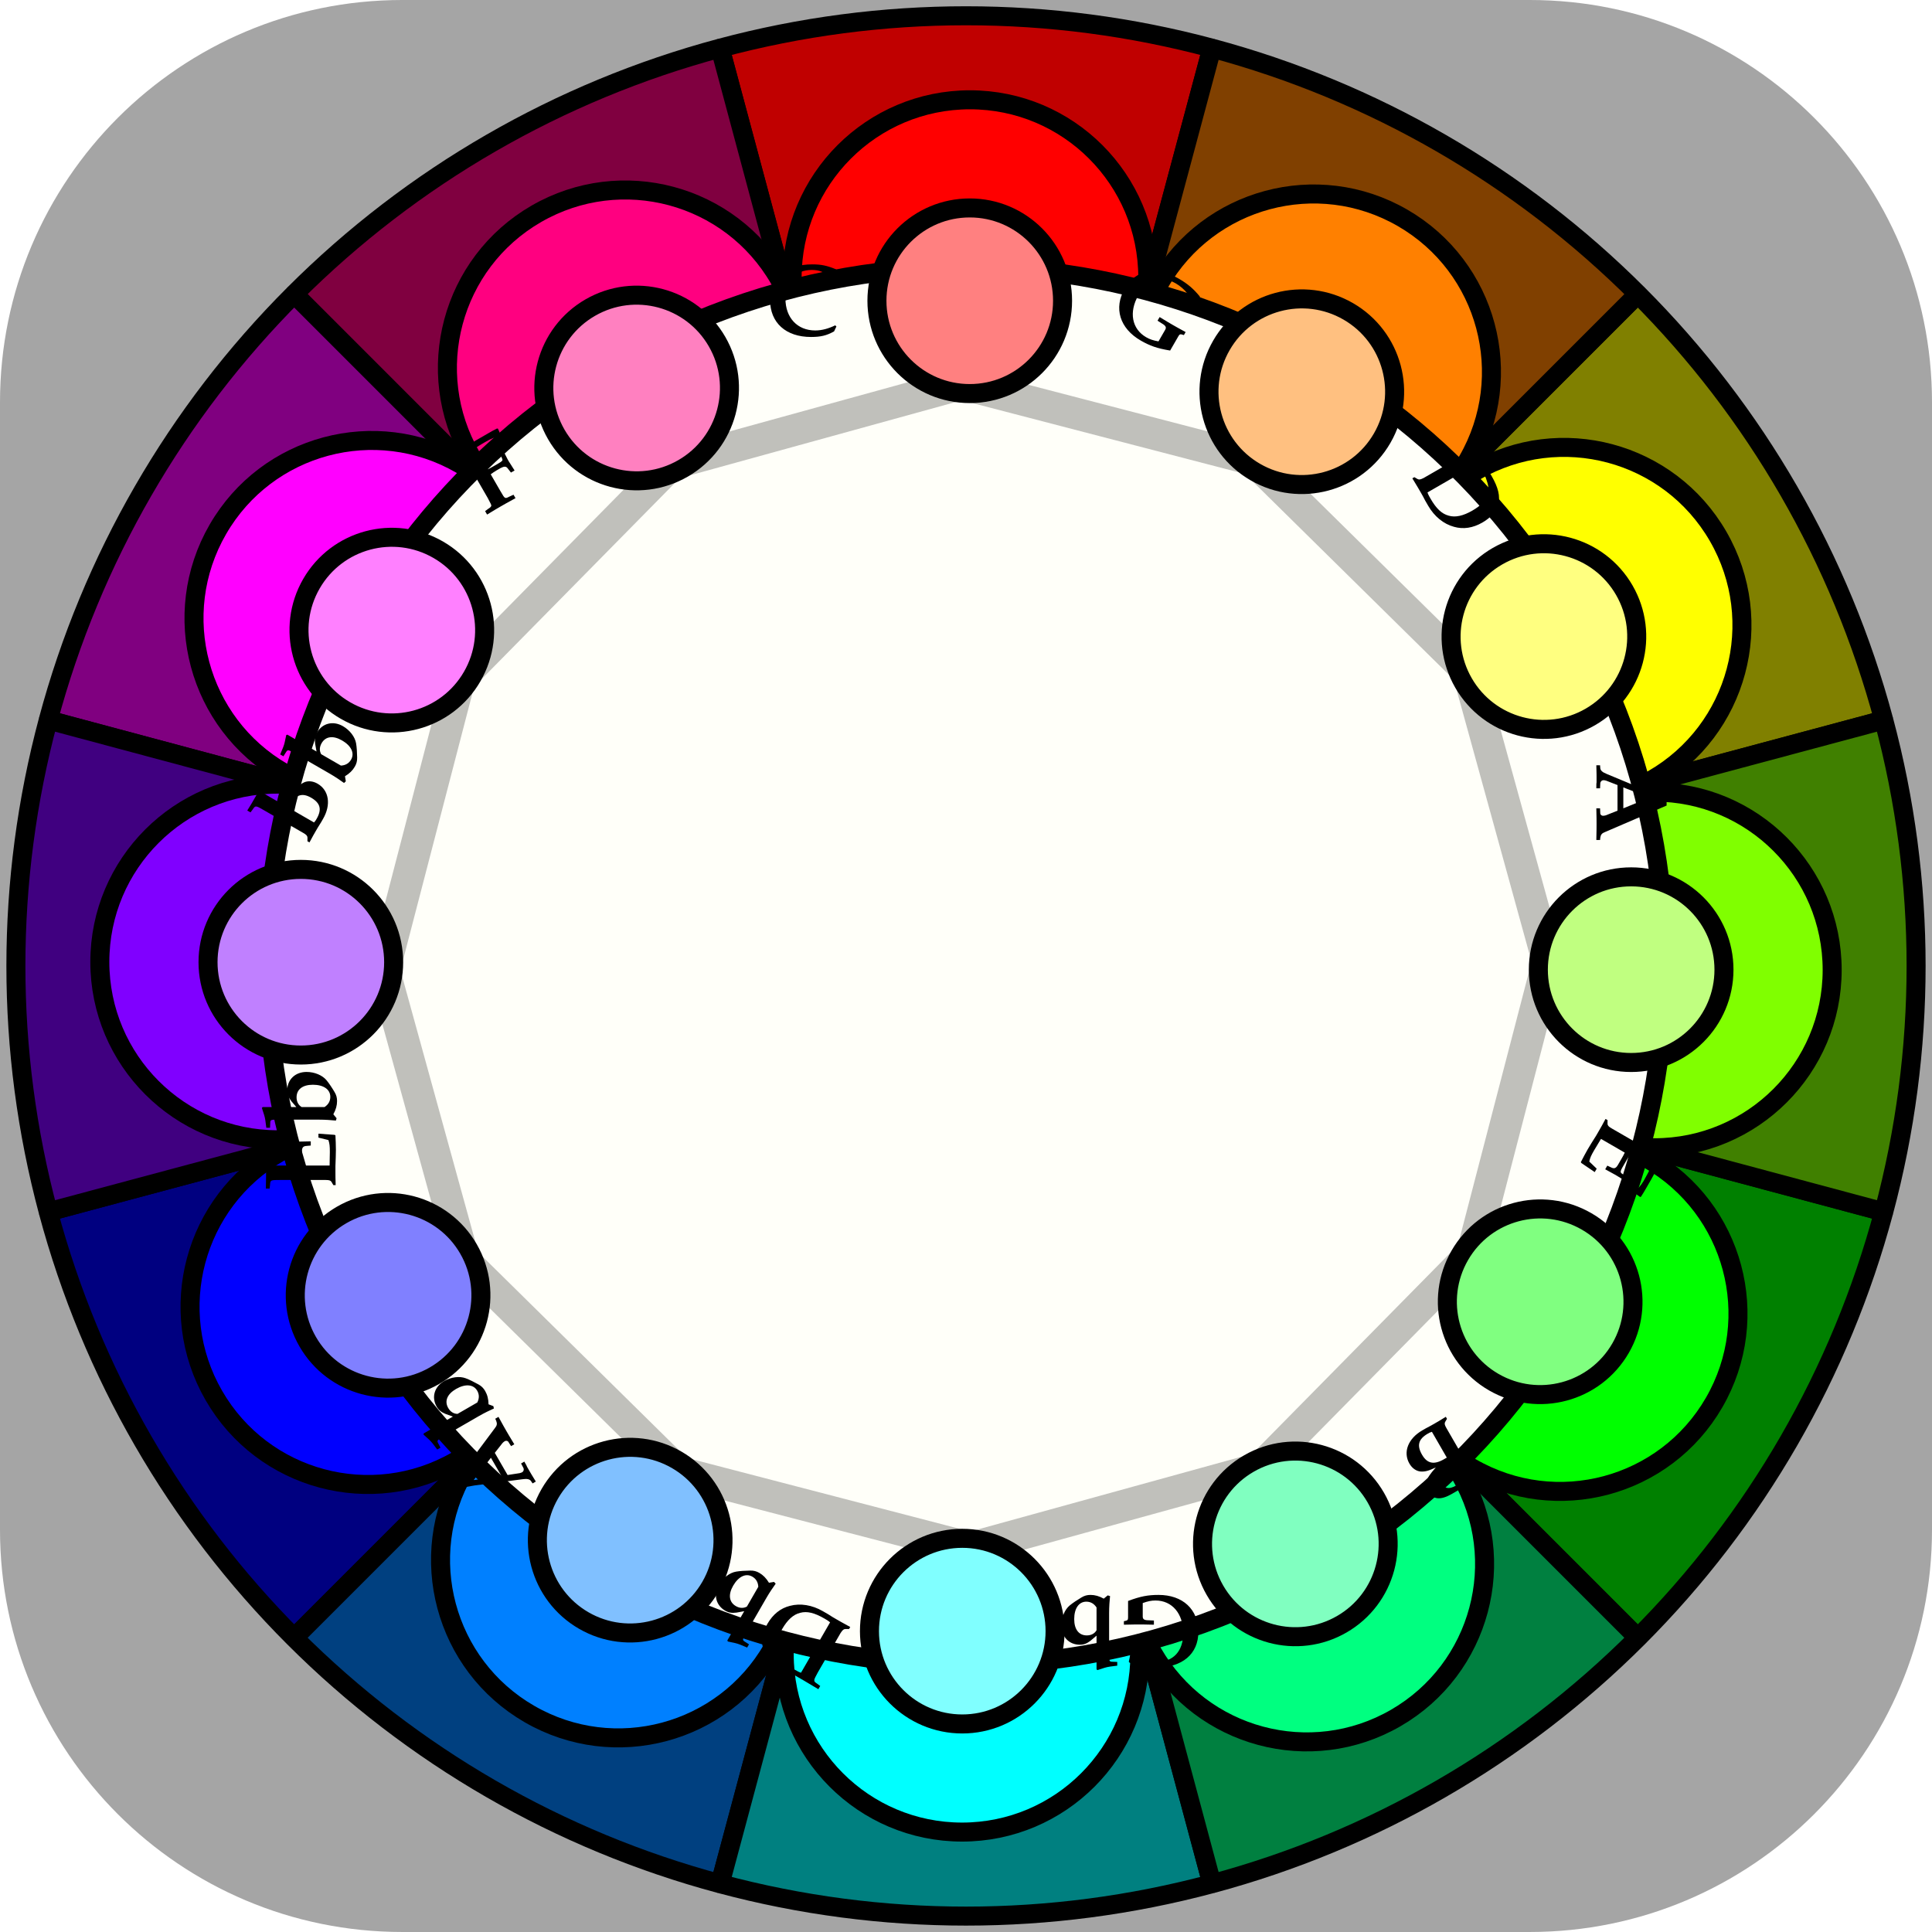
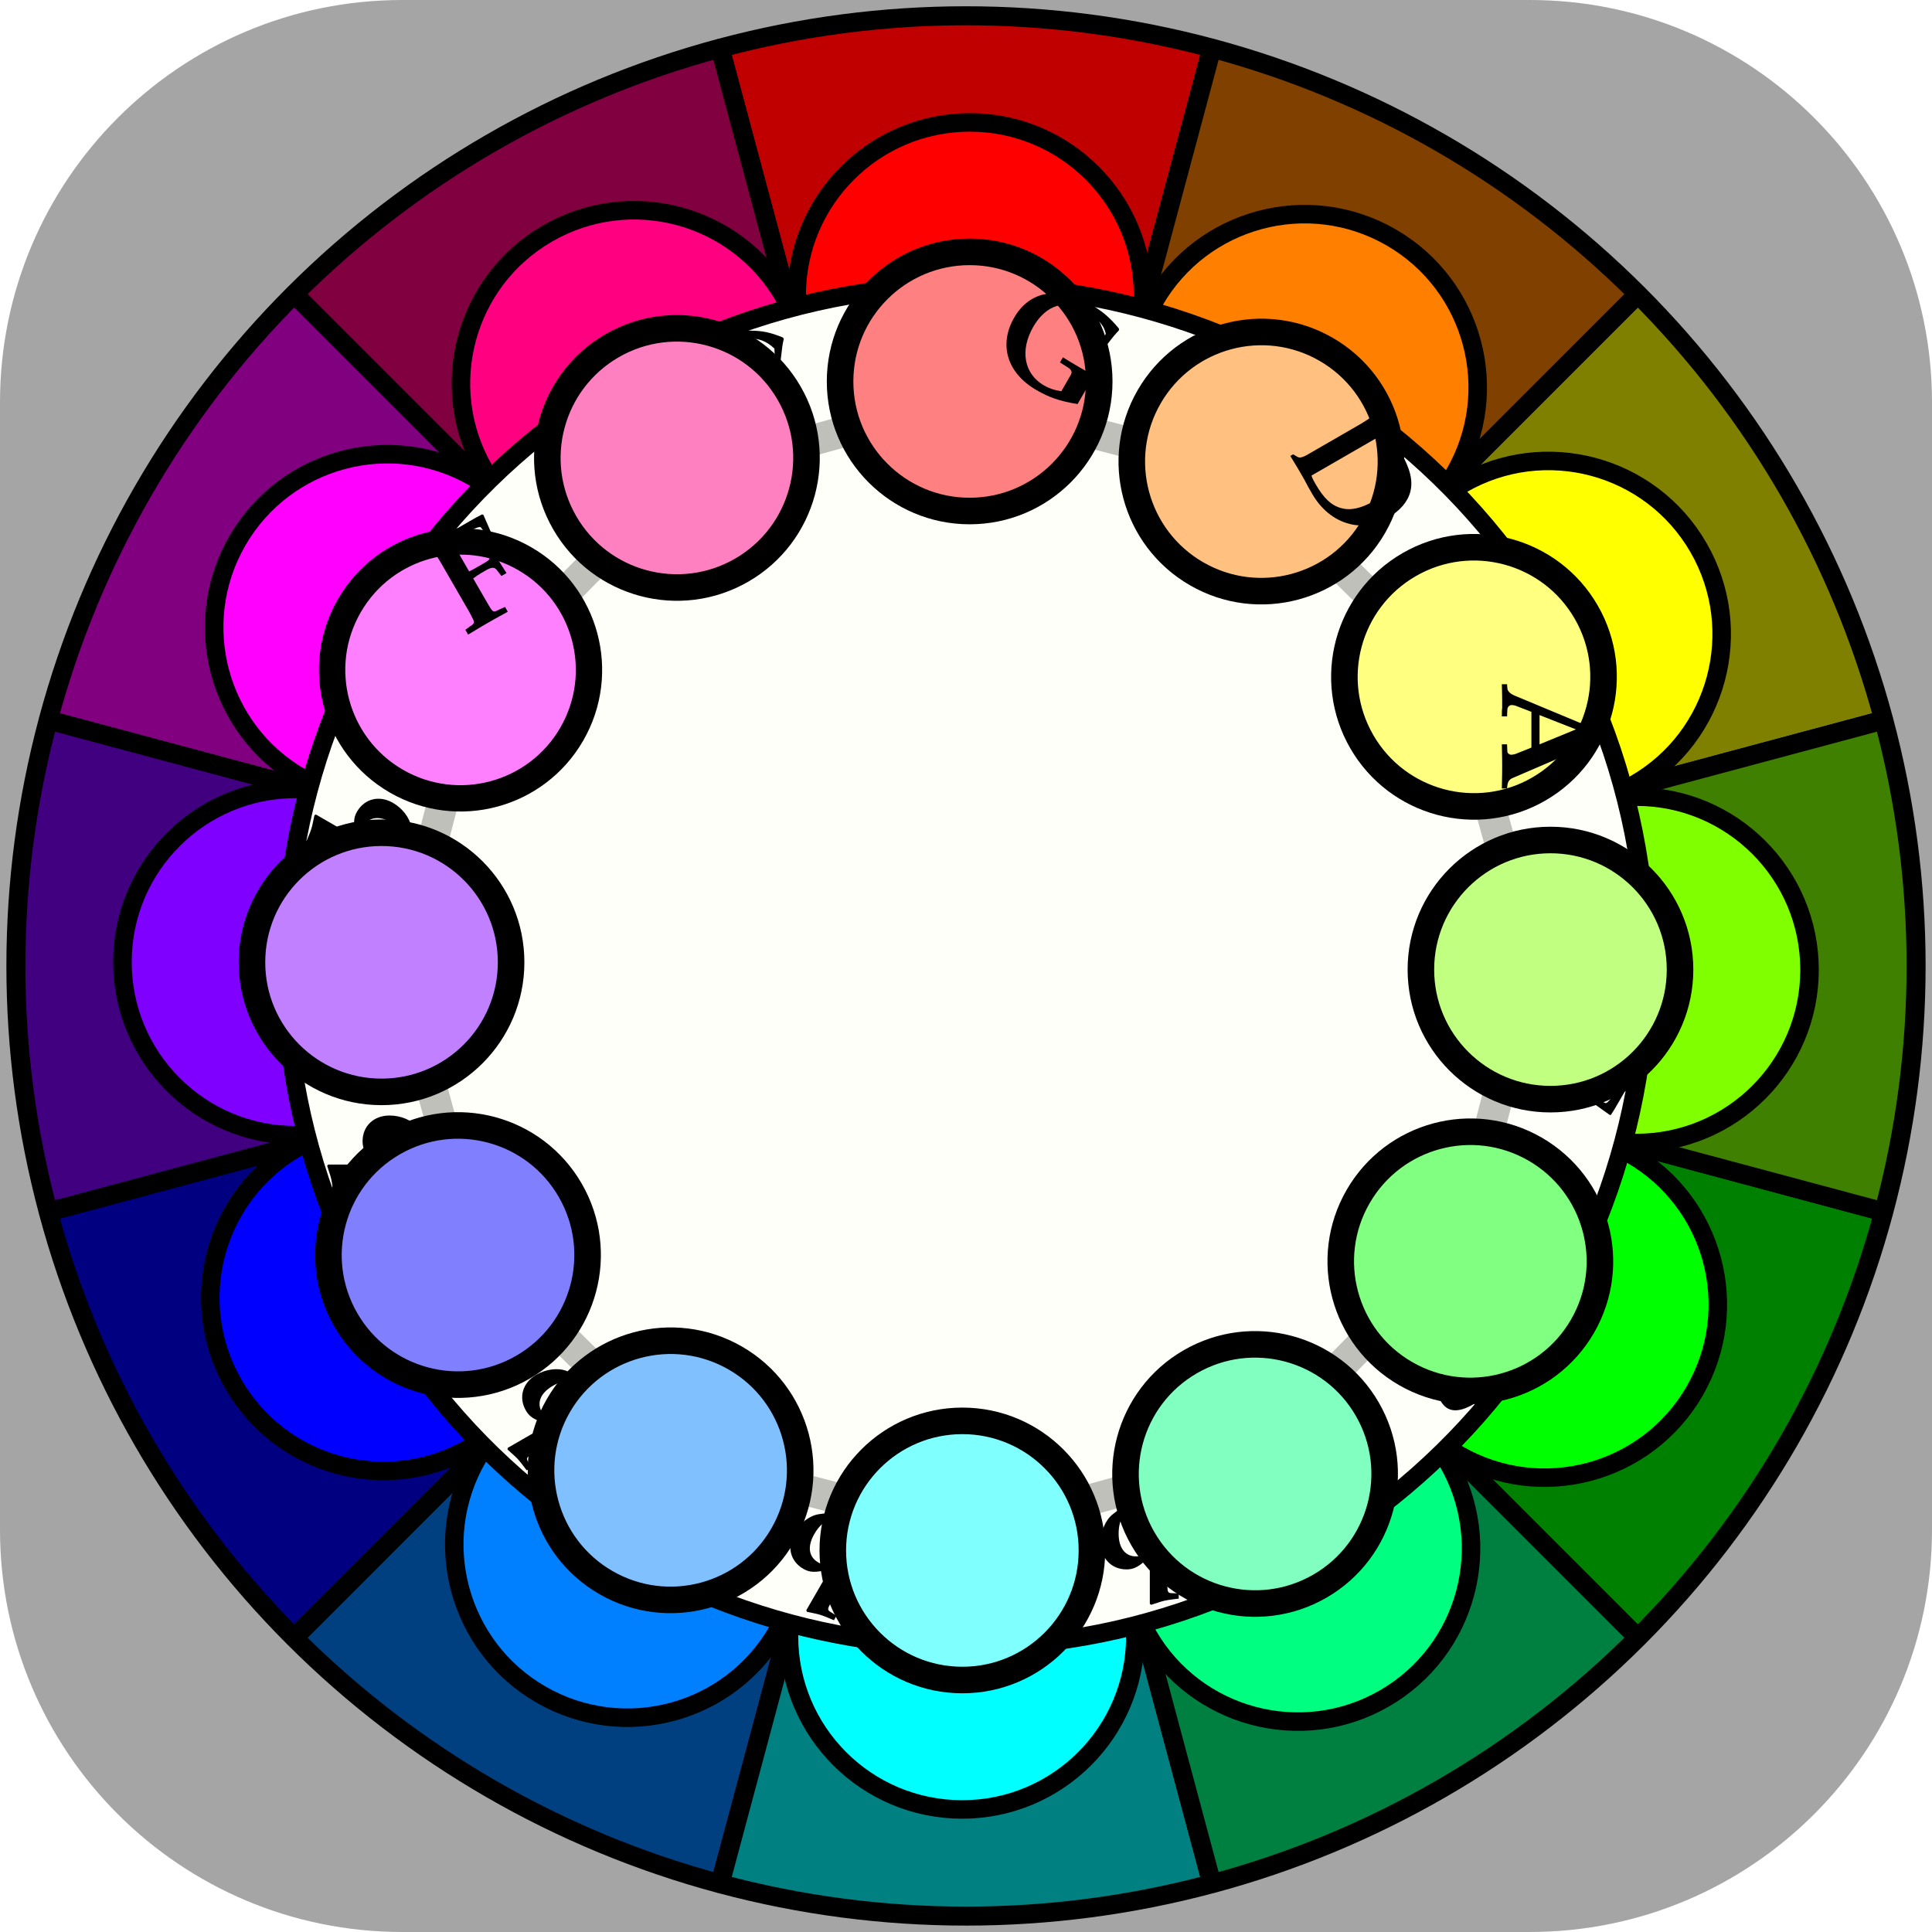
<svg xmlns="http://www.w3.org/2000/svg" width="8in" height="8in" viewBox="0 0 203.2 203.2" version="1.1" id="svg8">
  <defs id="defs2">
    </defs>
  <g id="layer1" transform="translate(0,-93.8)">
    <g id="g1322" />
    <g id="g1362" transform="rotate(-30,319.8318,-51.97061)" />
    <g id="g1453" transform="translate(-105.8333)" />
    <g id="g1585" transform="translate(0,-89.95834)">
      <g id="g1361" style="stroke-width:2;stroke-miterlimit:4;stroke-dasharray:none" />
      <g id="g2182" transform="matrix(1.671854,0,0,1.671958,-83.65981,0.7371887)">
        <rect style="opacity:1;fill:#a5a5a5;fill-opacity:1;fill-rule:evenodd;stroke:none;stroke-width:10.373;stroke-linecap:butt;stroke-linejoin:bevel;stroke-miterlimit:4;stroke-dasharray:none;stroke-dashoffset:0;stroke-opacity:1" id="rect1107" width="121.542" height="121.534" x="50.04" y="109.465" ry="25.307" />
        <g id="g1204" transform="rotate(-90,192.8318,178.166)">
          <path style="fill:none;fill-opacity:1;stroke:#000000;stroke-width:2;stroke-miterlimit:4;stroke-dasharray:none;stroke-opacity:0.247" id="path1202" d="m 133.426,123.131 -16.345,9.597 -18.954,0.138 -16.484,-9.357 -9.597,-16.345 -0.138,-18.954 9.357,-16.484 16.345,-9.597 18.954,-0.138 16.484,9.357 9.597,16.345 0.138,18.954 z" transform="rotate(-15.00224,149.1838,-257.9726)" />
          <path id="path1206" d="M 237.385,95.876 182.694,127.99 168.925,78.07 Z" style="fill:#000000;fill-opacity:0.251;stroke:#000000;stroke-width:0.265px;stroke-linecap:butt;stroke-linejoin:miter;stroke-opacity:1" />
          <path id="path1208" d="m 182.694,127.99 17.807,-68.461 36.885,36.347 z" style="fill:#000000;fill-opacity:0.251;stroke:#000000;stroke-width:0.265px;stroke-linecap:butt;stroke-linejoin:miter;stroke-opacity:1" />
          <path id="path1212" d="m 232.345,77.604 -63.152,37.081 13.035,-50.117 z" style="fill:#000000;fill-opacity:0.251;stroke:#000000;stroke-width:0.265px;stroke-linecap:butt;stroke-linejoin:miter;stroke-opacity:1" />
          <path id="path1216" d="m 182.694,127.99 -0.465,-63.421 55.157,31.307 z" style="fill:#000000;fill-opacity:0.251;stroke:#000000;stroke-width:0.265px;stroke-linecap:butt;stroke-linejoin:miter;stroke-opacity:1" />
        </g>
        <g transform="rotate(60,91.63205,55.28064)" id="g1174">
          <path style="opacity:1;fill:#8000ff;fill-opacity:0.251;stroke:#000000;stroke-width:0.265px;stroke-linecap:butt;stroke-linejoin:miter;stroke-opacity:1" d="m 182.229,64.569 36.616,-0.269 18.541,31.576 z" id="path1124" />
          <path style="fill:#8000ff;fill-opacity:0.251;stroke:#000000;stroke-width:0.265px;stroke-linecap:butt;stroke-linejoin:miter;stroke-opacity:1" d="m 182.229,64.569 50.117,13.035 0.269,36.616 z" id="path1159" />
          <path style="opacity:1;fill:#ff00ff;fill-opacity:0.251;stroke:#000000;stroke-width:0.265px;stroke-linecap:butt;stroke-linejoin:miter;stroke-opacity:1" d="M 182.229,64.569 237.385,95.876 219.31,127.721 Z" id="path1126" />
          <path style="opacity:1;fill:#ff0080;fill-opacity:0.251;stroke:#000000;stroke-width:0.265px;stroke-linecap:butt;stroke-linejoin:miter;stroke-opacity:1" d="m 182.229,64.569 0.465,63.421 36.616,-0.269 z" id="path1128" />
          <path style="fill:#ff0080;fill-opacity:0.251;stroke:#000000;stroke-width:0.265px;stroke-linecap:butt;stroke-linejoin:miter;stroke-opacity:1" d="m 182.229,64.569 50.385,49.651 -31.576,18.541 z" id="path1161" />
          <path style="fill:#ff0080;fill-opacity:0.251;stroke:#000000;stroke-width:0.265px;stroke-linecap:butt;stroke-linejoin:miter;stroke-opacity:1" d="M 201.038,132.761 182.229,64.569 169.193,114.686 Z" id="path1163" />
          <path transform="rotate(14.99776,158.9322,451.6535)" d="m 133.426,123.131 -16.345,9.597 -18.954,0.138 -16.484,-9.357 -9.597,-16.345 -0.138,-18.954 9.357,-16.484 16.345,-9.597 18.954,-0.138 16.484,9.357 9.597,16.345 0.138,18.954 z" id="path1165" style="fill:none;fill-opacity:1;stroke:#000000;stroke-width:2;stroke-miterlimit:4;stroke-dasharray:none;stroke-opacity:0.247" />
        </g>
        <g transform="rotate(60,46.6529,133.1868)" id="g1124">
          <path id="path1104" d="M 110.542,59.529 74.195,96.414 78.966,78.07 Z" style="opacity:1;fill:#0000ff;fill-opacity:0.502;stroke:#000000;stroke-width:0.265px;stroke-linecap:butt;stroke-linejoin:miter;stroke-opacity:1" />
          <path id="path1106" d="M 79.235,114.686 110.542,59.529 74.195,96.414 Z" style="opacity:1;fill:#0080ff;fill-opacity:0.502;stroke:#000000;stroke-width:0.265px;stroke-linecap:butt;stroke-linejoin:miter;stroke-opacity:1" />
          <path id="path1108" d="M 92.736,127.99 110.542,59.529 79.235,114.686 92.736,127.99" style="opacity:1;fill:#00ffff;fill-opacity:0.502;stroke:#000000;stroke-width:0.265px;stroke-linecap:butt;stroke-linejoin:miter;stroke-opacity:1" />
          <path id="path1110" d="M 111.08,132.761 92.736,127.99 110.542,59.529 Z" style="opacity:1;fill:#00ff80;fill-opacity:0.502;stroke:#000000;stroke-width:0.265px;stroke-linecap:butt;stroke-linejoin:miter;stroke-opacity:1" />
          <path id="path1112" d="m 129.352,127.721 -18.272,5.04 -0.537,-73.232 z" style="opacity:1;fill:#00ff00;fill-opacity:0.502;stroke:#000000;stroke-width:0.265px;stroke-linecap:butt;stroke-linejoin:miter;stroke-opacity:1" />
          <path style="fill:#ffff00;fill-opacity:0.502;stroke:#000000;stroke-width:0.265px;stroke-linecap:butt;stroke-linejoin:miter;stroke-opacity:1" d="M 147.427,95.876 110.542,59.529 142.656,114.22 Z" id="path1114" />
          <path id="path1116" d="m 110.542,59.529 18.809,68.192 13.304,-13.501 -32.113,-54.691" style="opacity:1;fill:#80ff00;fill-opacity:0.502;stroke:#000000;stroke-width:0.265px;stroke-linecap:butt;stroke-linejoin:miter;stroke-opacity:1" />
          <path id="path1118" d="m 110.542,59.529 18.344,4.771 13.501,13.304 z" style="opacity:1;fill:#ff0000;fill-opacity:0.502;stroke:#000000;stroke-width:0.265px;stroke-linecap:butt;stroke-linejoin:miter;stroke-opacity:1" />
          <path id="path1120" d="M 147.427,95.876 142.387,77.605 110.542,59.529 Z" style="opacity:1;fill:#ff7f00;fill-opacity:0.502;stroke:#000000;stroke-width:0.265px;stroke-linecap:butt;stroke-linejoin:miter;stroke-opacity:1" />
          <path style="fill:none;fill-opacity:1;stroke:#000000;stroke-width:2;stroke-miterlimit:4;stroke-dasharray:none;stroke-opacity:0.247" id="path1122" d="m 133.426,123.131 -16.345,9.597 -18.954,0.138 -16.484,-9.357 -9.597,-16.345 -0.138,-18.954 9.357,-16.484 16.345,-9.597 18.954,-0.138 16.484,9.357 9.597,16.345 0.138,18.954 z" transform="rotate(14.99776,113.9531,109.9512)" />
        </g>
-         <g transform="translate(3.1317872e-7,74.08333)" id="N1">
+         <g transform="translate(4.1812716e-6,74.08332)" id="N1">
          <path id="C1" style="fill:#c00000;fill-opacity:1;stroke:#000000;stroke-width:1.196;stroke-linejoin:bevel;stroke-miterlimit:4;stroke-dasharray:none;stroke-opacity:1" d="m -38.411,95.341 a 59.771,59.771 0 0 1 0,30.94 l -57.734,-15.47 z" transform="rotate(-90)" />
          <path transform="rotate(-120)" d="m -80.935,32.423 a 59.771,59.771 0 0 1 0,30.94 L -138.67,47.893 Z" style="fill:#800040;fill-opacity:1;stroke:#000000;stroke-width:1.196;stroke-linejoin:bevel;stroke-miterlimit:4;stroke-dasharray:none;stroke-opacity:1" id="F1" />
          <path transform="rotate(-30)" d="m 105.627,123.2 a 59.771,59.771 0 0 1 0,30.94 L 47.893,138.67 Z" style="fill:#808000;fill-opacity:1;stroke:#000000;stroke-width:1.196;stroke-linejoin:bevel;stroke-miterlimit:4;stroke-dasharray:none;stroke-opacity:1" id="D1" />
          <path id="G1" style="fill:#804000;fill-opacity:1;stroke:#000000;stroke-width:1.196;stroke-linejoin:bevel;stroke-miterlimit:4;stroke-dasharray:none;stroke-opacity:1" d="m 29.875,128.568 a 59.771,59.771 0 0 1 0,30.94 l -57.734,-15.47 z" transform="rotate(-60)" />
          <path transform="rotate(150)" d="m 9.842,-154.139 a 59.771,59.771 0 0 1 3e-7,30.94 l -57.734,-15.47 z" style="fill:#000080;fill-opacity:1;stroke:#000000;stroke-width:1.196;stroke-linejoin:bevel;stroke-miterlimit:4;stroke-dasharray:none;stroke-opacity:1" id="Ab1" />
          <path id="Db1" style="fill:#004080;fill-opacity:1;stroke:#000000;stroke-width:1.196;stroke-linejoin:bevel;stroke-miterlimit:4;stroke-dasharray:none;stroke-opacity:1" d="m 85.593,-159.507 a 59.771,59.771 0 0 1 0,30.94 l -57.734,-15.47 z" transform="rotate(120)" />
          <path id="Bb1" style="fill:#800080;fill-opacity:1;stroke:#000000;stroke-width:1.196;stroke-linejoin:bevel;stroke-miterlimit:4;stroke-dasharray:none;stroke-opacity:1" d="m -86.303,-43.329 a 59.771,59.771 0 0 1 0,30.94 l -57.734,-15.47 z" transform="rotate(-150)" />
          <path transform="scale(-1)" d="m -53.077,-111.615 a 59.771,59.771 0 0 1 1e-6,30.94 l -57.734,-15.47 z" style="fill:#400080;fill-opacity:1;stroke:#000000;stroke-width:1.196;stroke-linejoin:bevel;stroke-miterlimit:4;stroke-dasharray:none;stroke-opacity:1" id="Eb1" />
          <path id="E1" style="fill:#008000;fill-opacity:1;stroke:#000000;stroke-width:1.196;stroke-linejoin:bevel;stroke-miterlimit:4;stroke-dasharray:none;stroke-opacity:1" d="m 201.772,12.389 a 59.771,59.771 0 0 1 0,30.94 L 144.038,27.859 Z" transform="rotate(30)" />
          <path d="m 168.545,80.675 a 59.771,59.771 0 0 1 0,30.94 L 110.811,96.145 Z" style="fill:#408000;fill-opacity:1;stroke:#000000;stroke-width:1.196;stroke-linejoin:bevel;stroke-miterlimit:4;stroke-dasharray:none;stroke-opacity:1" id="A1" />
          <path transform="rotate(90)" d="m 153.879,-126.281 a 59.771,59.771 0 0 1 0,30.94 L 96.145,-110.811 Z" style="fill:#008080;fill-opacity:1;stroke:#000000;stroke-width:1.196;stroke-linejoin:bevel;stroke-miterlimit:4;stroke-dasharray:none;stroke-opacity:1" id="Gb1" />
          <path id="B1" style="fill:#008040;fill-opacity:1;stroke:#000000;stroke-width:1.196;stroke-linejoin:bevel;stroke-miterlimit:4;stroke-dasharray:none;stroke-opacity:1" d="m 196.404,-63.362 a 59.771,59.771 0 0 1 0,30.94 l -57.734,-15.47 z" transform="rotate(60)" />
        </g>
-         <g transform="matrix(1.000047,2.6934479e-5,2.6936155e-5,0.9999533,-0.00776027,74.08483)" id="N2">
+         <g transform="matrix(0.9739275,2.6230973e-5,2.6232638e-5,0.9738354,2.886598,76.59603)" id="N2">
          <circle transform="rotate(60)" r="11.187" cy="-91.194" cx="138.92" id="D2" style="opacity:1;fill:#ffff00;fill-opacity:1;stroke:#000000;stroke-width:1.196;stroke-linejoin:miter;stroke-miterlimit:4;stroke-dasharray:none;stroke-dashoffset:0;stroke-opacity:1" />
          <circle transform="rotate(30)" style="opacity:1;fill:#ff8000;fill-opacity:1;stroke:#000000;stroke-width:1.196;stroke-linejoin:miter;stroke-miterlimit:4;stroke-dasharray:none;stroke-dashoffset:0;stroke-opacity:1" id="G2" cx="144.288" cy="-15.443" r="11.187" />
          <circle r="11.187" cy="52.844" cx="111.061" id="C2" style="opacity:1;fill:#ff0000;fill-opacity:1;stroke:#000000;stroke-width:1.196;stroke-linejoin:miter;stroke-miterlimit:4;stroke-dasharray:none;stroke-dashoffset:0;stroke-opacity:1" />
          <circle transform="rotate(150)" style="opacity:1;fill:#00ff80;fill-opacity:1;stroke:#000000;stroke-width:1.196;stroke-linejoin:miter;stroke-miterlimit:4;stroke-dasharray:none;stroke-dashoffset:0;stroke-opacity:1" id="B2" cx="-47.642" cy="-181.971" r="11.187" />
          <circle transform="rotate(120)" r="11.187" cy="-187.339" cx="28.109" id="E2" style="opacity:1;fill:#00ff00;fill-opacity:1;stroke:#000000;stroke-width:1.196;stroke-linejoin:miter;stroke-miterlimit:4;stroke-dasharray:none;stroke-dashoffset:0;stroke-opacity:1" />
          <circle transform="rotate(90)" style="opacity:1;fill:#80ff00;fill-opacity:1;stroke:#000000;stroke-width:1.196;stroke-linejoin:miter;stroke-miterlimit:4;stroke-dasharray:none;stroke-dashoffset:0;stroke-opacity:1" id="A2" cx="96.395" cy="-154.112" r="11.187" />
          <circle transform="rotate(-120)" style="opacity:1;fill:#0000ff;fill-opacity:1;stroke:#000000;stroke-width:1.196;stroke-linejoin:miter;stroke-miterlimit:4;stroke-dasharray:none;stroke-dashoffset:0;stroke-opacity:1" id="Ab2" cx="-138.419" cy="4.591" r="11.187" />
          <circle transform="rotate(-150)" r="11.187" cy="-71.16" cx="-143.787" id="Db2" style="opacity:1;fill:#0080ff;fill-opacity:1;stroke:#000000;stroke-width:1.196;stroke-linejoin:miter;stroke-miterlimit:4;stroke-dasharray:none;stroke-dashoffset:0;stroke-opacity:1" />
          <circle transform="scale(-1)" style="opacity:1;fill:#00ffff;fill-opacity:1;stroke:#000000;stroke-width:1.196;stroke-linejoin:miter;stroke-miterlimit:4;stroke-dasharray:none;stroke-dashoffset:0;stroke-opacity:1" id="Gb2" cx="-110.561" cy="-139.446" r="11.187" />
          <circle transform="rotate(-30)" r="11.187" cy="95.368" cx="48.143" id="F2" style="opacity:1;fill:#ff0080;fill-opacity:1;stroke:#000000;stroke-width:1.196;stroke-linejoin:miter;stroke-miterlimit:4;stroke-dasharray:none;stroke-dashoffset:0;stroke-opacity:1" />
          <circle transform="rotate(-60)" style="opacity:1;fill:#ff00ff;fill-opacity:1;stroke:#000000;stroke-width:1.196;stroke-linejoin:miter;stroke-miterlimit:4;stroke-dasharray:none;stroke-dashoffset:0;stroke-opacity:1" id="Bb2" cx="-27.608" cy="100.736" r="11.187" />
          <circle transform="rotate(-90)" r="11.187" cy="67.51" cx="-95.895" id="Eb2" style="opacity:1;fill:#8000ff;fill-opacity:1;stroke:#000000;stroke-width:1.196;stroke-linejoin:miter;stroke-miterlimit:4;stroke-dasharray:none;stroke-dashoffset:0;stroke-opacity:1" />
        </g>
-         <circle style="fill:#fffff9;fill-opacity:1;stroke:#000000;stroke-width:1.196;stroke-miterlimit:4;stroke-dasharray:none;stroke-opacity:1" id="path907" cx="202.828" cy="-10.851" r="43.966" transform="rotate(60)" />
-         <path transform="rotate(74.99776,61.63882,136.0869)" d="m 133.426,123.131 -16.345,9.597 -18.954,0.138 -16.484,-9.357 -9.597,-16.345 -0.138,-18.954 9.357,-16.484 16.345,-9.597 18.954,-0.138 16.484,9.357 9.597,16.345 0.138,18.954 z" id="path815" style="fill:none;fill-opacity:1;stroke:#000000;stroke-width:2;stroke-miterlimit:4;stroke-dasharray:none;stroke-opacity:0.247" />
-         <g id="N3" transform="matrix(0.9369066,0,0,0.9369066,6.991438,10.7403)">
-           <g style="stroke-width:1.277;stroke-miterlimit:4;stroke-dasharray:none" transform="matrix(1.000016,-2.6934479e-5,-2.6936155e-5,0.9999845,5.624237,79.00179)" id="C3">
+         <ellipse style="fill:#fffff9;fill-opacity:1;stroke:#000000;stroke-width:1.165;stroke-miterlimit:4;stroke-dasharray:none;stroke-opacity:1" id="path907" cx="202.828" cy="-10.851" transform="rotate(59.99997)" rx="42.817" ry="42.818" />
+         <path transform="matrix(0.252096,0.9406868,-0.940688,0.2520957,175.3995,44.68892)" d="m 133.426,123.131 -16.345,9.597 -18.954,0.138 -16.484,-9.357 -9.597,-16.345 -0.138,-18.954 9.357,-16.484 16.345,-9.597 18.954,-0.138 16.484,9.357 9.597,16.345 0.138,18.954 z" id="path815" style="fill:none;fill-opacity:1;stroke:#000000;stroke-width:2;stroke-miterlimit:4;stroke-dasharray:none;stroke-opacity:0.247" />
+         <g id="N3" transform="matrix(0.9124365,0,0,0.9124353,9.703008,14.90598)">
+           <g style="stroke-width:1.277;stroke-miterlimit:4;stroke-dasharray:none" transform="matrix(1.433516,-3.8610405e-5,-3.8612808e-5,1.433471,-40.08256,63.182)" id="C3">
            <circle style="opacity:1;fill:#ff8080;fill-opacity:1;stroke:#000000;stroke-width:1.277;stroke-linejoin:miter;stroke-miterlimit:4;stroke-dasharray:none;stroke-dashoffset:0;stroke-opacity:1" id="circle1109" cx="105.438" cy="46.568" r="6.232" />
            <text xml:space="preserve" style="font-style:normal;font-variant:normal;font-weight:bold;font-stretch:normal;font-size:6.855px;line-height:1.25;font-family:Palatino;-inkscape-font-specification:'Palatino Bold';text-align:center;letter-spacing:0px;word-spacing:0px;text-anchor:middle;fill:#000000;fill-opacity:1;stroke:none;stroke-width:1.277;stroke-miterlimit:4;stroke-dasharray:none" x="105.349" y="48.891" id="text1113">
              <tspan id="tspan1111" x="105.349" y="48.891" style="font-style:normal;font-variant:normal;font-weight:bold;font-stretch:normal;font-family:Palatino;-inkscape-font-specification:'Palatino Bold';text-align:center;text-anchor:middle;stroke-width:1.277;stroke-miterlimit:4;stroke-dasharray:none">C</tspan>
            </text>
          </g>
-           <g id="G3" transform="rotate(30,-39.41226,141.2231)" style="stroke-width:1.277;stroke-miterlimit:4;stroke-dasharray:none">
+           <g id="G3" transform="matrix(1.241442,0.7167468,-0.7167468,1.241442,33.65875,2.071454)" style="stroke-width:1.277;stroke-miterlimit:4;stroke-dasharray:none">
            <circle r="6.232" cy="46.568" cx="105.438" id="circle938" style="opacity:1;fill:#ffc080;fill-opacity:1;stroke:#000000;stroke-width:1.277;stroke-linejoin:miter;stroke-miterlimit:4;stroke-dasharray:none;stroke-dashoffset:0;stroke-opacity:1" />
            <text id="text942" y="48.891" x="105.349" style="font-style:normal;font-variant:normal;font-weight:bold;font-stretch:normal;font-size:6.855px;line-height:1.25;font-family:Palatino;-inkscape-font-specification:'Palatino Bold';text-align:center;letter-spacing:0px;word-spacing:0px;text-anchor:middle;fill:#000000;fill-opacity:1;stroke:none;stroke-width:1.277;stroke-miterlimit:4;stroke-dasharray:none" xml:space="preserve">
              <tspan style="font-style:normal;font-variant:normal;font-weight:bold;font-stretch:normal;font-family:Palatino;-inkscape-font-specification:'Palatino Bold';text-align:center;text-anchor:middle;stroke-width:1.277;stroke-miterlimit:4;stroke-dasharray:none" y="48.891" x="105.349" id="tspan940">G</tspan>
            </text>
          </g>
-           <g transform="rotate(60,39.58531,135.5997)" id="D3" style="stroke-width:1.277;stroke-miterlimit:4;stroke-dasharray:none">
+           <g transform="matrix(0.7167534,1.241453,-1.241453,0.7167534,128.0734,-13.97731)" id="D3" style="stroke-width:1.277;stroke-miterlimit:4;stroke-dasharray:none">
            <circle style="opacity:1;fill:#ffff80;fill-opacity:1;stroke:#000000;stroke-width:1.277;stroke-linejoin:miter;stroke-miterlimit:4;stroke-dasharray:none;stroke-dashoffset:0;stroke-opacity:1" id="circle946" cx="105.438" cy="46.568" r="6.232" />
            <text xml:space="preserve" style="font-style:normal;font-variant:normal;font-weight:bold;font-stretch:normal;font-size:6.855px;line-height:1.25;font-family:Palatino;-inkscape-font-specification:'Palatino Bold';text-align:center;letter-spacing:0px;word-spacing:0px;text-anchor:middle;fill:#000000;fill-opacity:1;stroke:none;stroke-width:1.277;stroke-miterlimit:4;stroke-dasharray:none" x="105.349" y="48.891" id="text950">
              <tspan id="tspan948" x="105.349" y="48.891" style="font-style:normal;font-variant:normal;font-weight:bold;font-stretch:normal;font-family:Palatino;-inkscape-font-specification:'Palatino Bold';text-align:center;text-anchor:middle;stroke-width:1.277;stroke-miterlimit:4;stroke-dasharray:none">D</tspan>
            </text>
          </g>
-           <g id="Bb3" transform="rotate(-60,176.4132,125.8597)" style="stroke-width:1.277;stroke-miterlimit:4;stroke-dasharray:none">
+           <g id="Bb3" transform="matrix(0.7103783,-1.230411,1.230411,0.7103783,-56.23656,246.4703)" style="stroke-width:1.277;stroke-miterlimit:4;stroke-dasharray:none">
            <circle r="6.232" cy="46.568" cx="105.438" id="circle954" style="opacity:1;fill:#ff80ff;fill-opacity:1;stroke:#000000;stroke-width:1.277;stroke-linejoin:miter;stroke-miterlimit:4;stroke-dasharray:none;stroke-dashoffset:0;stroke-opacity:1" />
            <text id="text958" y="48.891" x="105.349" style="font-style:normal;font-variant:normal;font-weight:bold;font-stretch:normal;font-size:6.855px;line-height:1.25;font-family:Palatino;-inkscape-font-specification:'Palatino Bold';text-align:center;letter-spacing:0px;word-spacing:0px;text-anchor:middle;fill:#000000;fill-opacity:1;stroke:none;stroke-width:1.277;stroke-miterlimit:4;stroke-dasharray:none" xml:space="preserve">
              <tspan style="font-style:normal;font-variant:normal;font-weight:bold;font-stretch:normal;font-family:Palatino;-inkscape-font-specification:'Palatino Bold';text-align:center;text-anchor:middle;stroke-width:1.277;stroke-miterlimit:4;stroke-dasharray:none" y="48.891" x="105.349" id="tspan956">Bb</tspan>
            </text>
          </g>
-           <g transform="rotate(-90,147.498,127.918)" id="Eb3" style="stroke-width:1.277;stroke-miterlimit:4;stroke-dasharray:none">
+           <g transform="matrix(0,-1.433513,1.433513,0,3.75803,321.1247)" id="Eb3" style="stroke-width:1.277;stroke-miterlimit:4;stroke-dasharray:none">
            <circle style="opacity:1;fill:#c080ff;fill-opacity:1;stroke:#000000;stroke-width:1.277;stroke-linejoin:miter;stroke-miterlimit:4;stroke-dasharray:none;stroke-dashoffset:0;stroke-opacity:1" id="circle962" cx="105.438" cy="46.568" r="6.232" />
            <text xml:space="preserve" style="font-style:normal;font-variant:normal;font-weight:bold;font-stretch:normal;font-size:6.855px;line-height:1.25;font-family:Palatino;-inkscape-font-specification:'Palatino Bold';text-align:center;letter-spacing:0px;word-spacing:0px;text-anchor:middle;fill:#000000;fill-opacity:1;stroke:none;stroke-width:1.277;stroke-miterlimit:4;stroke-dasharray:none" x="105.349" y="48.891" id="text966">
              <tspan id="tspan964" x="105.349" y="48.891" style="font-style:normal;font-variant:normal;font-weight:bold;font-stretch:normal;font-family:Palatino;-inkscape-font-specification:'Palatino Bold';text-align:center;text-anchor:middle;stroke-width:1.277;stroke-miterlimit:4;stroke-dasharray:none">Eb</tspan>
            </text>
          </g>
-           <g id="Ab3" transform="rotate(-120,130.8039,129.1063)" style="stroke-width:1.277;stroke-miterlimit:4;stroke-dasharray:none">
+           <g id="Ab3" transform="matrix(-0.7167534,-1.241453,1.241453,-0.7167534,93.54844,354.4343)" style="stroke-width:1.277;stroke-miterlimit:4;stroke-dasharray:none">
            <circle r="6.232" cy="46.568" cx="105.438" id="circle970" style="opacity:1;fill:#8080ff;fill-opacity:1;stroke:#000000;stroke-width:1.277;stroke-linejoin:miter;stroke-miterlimit:4;stroke-dasharray:none;stroke-dashoffset:0;stroke-opacity:1" />
            <text id="text974" y="48.891" x="105.349" style="font-style:normal;font-variant:normal;font-weight:bold;font-stretch:normal;font-size:6.855px;line-height:1.25;font-family:Palatino;-inkscape-font-specification:'Palatino Bold';text-align:center;letter-spacing:0px;word-spacing:0px;text-anchor:middle;fill:#000000;fill-opacity:1;stroke:none;stroke-width:1.277;stroke-miterlimit:4;stroke-dasharray:none" xml:space="preserve">
              <tspan style="font-style:normal;font-variant:normal;font-weight:bold;font-stretch:normal;font-family:Palatino;-inkscape-font-specification:'Palatino Bold';text-align:center;text-anchor:middle;stroke-width:1.277;stroke-miterlimit:4;stroke-dasharray:none" y="48.891" x="105.349" id="tspan972">Ab</tspan>
            </text>
          </g>
-           <g transform="rotate(-150,118.5829,129.9763)" id="Db3" style="stroke-width:1.277;stroke-miterlimit:4;stroke-dasharray:none">
+           <g transform="matrix(-1.241442,-0.7167468,0.7167468,-1.241442,187.9632,338.3855)" id="Db3" style="stroke-width:1.277;stroke-miterlimit:4;stroke-dasharray:none">
            <circle style="opacity:1;fill:#80c0ff;fill-opacity:1;stroke:#000000;stroke-width:1.277;stroke-linejoin:miter;stroke-miterlimit:4;stroke-dasharray:none;stroke-dashoffset:0;stroke-opacity:1" id="circle978" cx="105.438" cy="46.568" r="6.232" />
            <text xml:space="preserve" style="font-style:normal;font-variant:normal;font-weight:bold;font-stretch:normal;font-size:6.855px;line-height:1.25;font-family:Palatino;-inkscape-font-specification:'Palatino Bold';text-align:center;letter-spacing:0px;word-spacing:0px;text-anchor:middle;fill:#000000;fill-opacity:1;stroke:none;stroke-width:1.277;stroke-miterlimit:4;stroke-dasharray:none" x="105.349" y="48.891" id="text982">
              <tspan id="tspan980" x="105.349" y="48.891" style="font-style:normal;font-variant:normal;font-weight:bold;font-stretch:normal;font-family:Palatino;-inkscape-font-specification:'Palatino Bold';text-align:center;text-anchor:middle;stroke-width:1.277;stroke-miterlimit:4;stroke-dasharray:none">Db</tspan>
            </text>
          </g>
-           <g id="Gb3" transform="rotate(180,107.9992,130.7297)" style="stroke-width:1.277;stroke-miterlimit:4;stroke-dasharray:none">
+           <g id="Gb3" transform="matrix(-1.433487,0,0,-1.433487,261.7044,277.2804)" style="stroke-width:1.277;stroke-miterlimit:4;stroke-dasharray:none">
            <circle r="6.232" cy="46.568" cx="105.438" id="circle986" style="opacity:1;fill:#80ffff;fill-opacity:1;stroke:#000000;stroke-width:1.277;stroke-linejoin:miter;stroke-miterlimit:4;stroke-dasharray:none;stroke-dashoffset:0;stroke-opacity:1" />
            <text id="text990" y="48.891" x="105.349" style="font-style:normal;font-variant:normal;font-weight:bold;font-stretch:normal;font-size:6.855px;line-height:1.25;font-family:Palatino;-inkscape-font-specification:'Palatino Bold';text-align:center;letter-spacing:0px;word-spacing:0px;text-anchor:middle;fill:#000000;fill-opacity:1;stroke:none;stroke-width:1.277;stroke-miterlimit:4;stroke-dasharray:none" xml:space="preserve">
              <tspan style="font-style:normal;font-variant:normal;font-weight:bold;font-stretch:normal;font-family:Palatino;-inkscape-font-specification:'Palatino Bold';text-align:center;text-anchor:middle;stroke-width:1.277;stroke-miterlimit:4;stroke-dasharray:none" y="48.891" x="105.349" id="tspan988">Gb</tspan>
            </text>
          </g>
-           <g transform="rotate(150,97.41555,131.4831)" id="B3" style="stroke-width:1.277;stroke-miterlimit:4;stroke-dasharray:none">
+           <g transform="matrix(-1.241442,0.7167468,-0.7167468,-1.241442,295.0151,187.4914)" id="B3" style="stroke-width:1.277;stroke-miterlimit:4;stroke-dasharray:none">
            <circle style="opacity:1;fill:#80ffc0;fill-opacity:1;stroke:#000000;stroke-width:1.277;stroke-linejoin:miter;stroke-miterlimit:4;stroke-dasharray:none;stroke-dashoffset:0;stroke-opacity:1" id="circle994" cx="105.438" cy="46.568" r="6.232" />
            <text xml:space="preserve" style="font-style:normal;font-variant:normal;font-weight:bold;font-stretch:normal;font-size:6.855px;line-height:1.25;font-family:Palatino;-inkscape-font-specification:'Palatino Bold';text-align:center;letter-spacing:0px;word-spacing:0px;text-anchor:middle;fill:#000000;fill-opacity:1;stroke:none;stroke-width:1.277;stroke-miterlimit:4;stroke-dasharray:none" x="105.349" y="48.891" id="text998">
              <tspan id="tspan996" x="105.349" y="48.891" style="font-style:normal;font-variant:normal;font-weight:bold;font-stretch:normal;font-family:Palatino;-inkscape-font-specification:'Palatino Bold';text-align:center;text-anchor:middle;stroke-width:1.277;stroke-miterlimit:4;stroke-dasharray:none">B</tspan>
            </text>
          </g>
-           <g id="E3" transform="rotate(120,85.19459,132.353)" style="stroke-width:1.277;stroke-miterlimit:4;stroke-dasharray:none">
+           <g id="E3" transform="matrix(-0.7167534,1.241453,-1.241453,-0.7167534,278.9689,93.07553)" style="stroke-width:1.277;stroke-miterlimit:4;stroke-dasharray:none">
            <circle r="6.232" cy="46.568" cx="105.438" id="circle1002" style="opacity:1;fill:#80ff80;fill-opacity:1;stroke:#000000;stroke-width:1.277;stroke-linejoin:miter;stroke-miterlimit:4;stroke-dasharray:none;stroke-dashoffset:0;stroke-opacity:1" />
            <text id="text1006" y="48.891" x="105.349" style="font-style:normal;font-variant:normal;font-weight:bold;font-stretch:normal;font-size:6.855px;line-height:1.25;font-family:Palatino;-inkscape-font-specification:'Palatino Bold';text-align:center;letter-spacing:0px;word-spacing:0px;text-anchor:middle;fill:#000000;fill-opacity:1;stroke:none;stroke-width:1.277;stroke-miterlimit:4;stroke-dasharray:none" xml:space="preserve">
              <tspan style="font-style:normal;font-variant:normal;font-weight:bold;font-stretch:normal;font-family:Palatino;-inkscape-font-specification:'Palatino Bold';text-align:center;text-anchor:middle;stroke-width:1.277;stroke-miterlimit:4;stroke-dasharray:none" y="48.891" x="105.349" id="tspan1004">E</tspan>
            </text>
          </g>
-           <g transform="rotate(90,68.50045,133.5414)" id="A3" style="stroke-width:1.277;stroke-miterlimit:4;stroke-dasharray:none">
+           <g transform="matrix(0,1.433513,-1.433513,0,217.8638,19.33222)" id="A3" style="stroke-width:1.277;stroke-miterlimit:4;stroke-dasharray:none">
            <circle style="opacity:1;fill:#c0ff80;fill-opacity:1;stroke:#000000;stroke-width:1.277;stroke-linejoin:miter;stroke-miterlimit:4;stroke-dasharray:none;stroke-dashoffset:0;stroke-opacity:1" id="circle1010" cx="105.438" cy="46.568" r="6.232" />
            <text xml:space="preserve" style="font-style:normal;font-variant:normal;font-weight:bold;font-stretch:normal;font-size:6.855px;line-height:1.25;font-family:Palatino;-inkscape-font-specification:'Palatino Bold';text-align:center;letter-spacing:0px;word-spacing:0px;text-anchor:middle;fill:#000000;fill-opacity:1;stroke:none;stroke-width:1.277;stroke-miterlimit:4;stroke-dasharray:none" x="105.349" y="48.891" id="text1014">
              <tspan id="tspan1012" x="105.349" y="48.891" style="font-style:normal;font-variant:normal;font-weight:bold;font-stretch:normal;font-family:Palatino;-inkscape-font-specification:'Palatino Bold';text-align:center;text-anchor:middle;stroke-width:1.277;stroke-miterlimit:4;stroke-dasharray:none">A</tspan>
            </text>
          </g>
-           <g id="F3" transform="rotate(-30,255.4107,120.2363)" style="stroke-width:1.277;stroke-miterlimit:4;stroke-dasharray:none">
+           <g id="F3" transform="matrix(1.241442,-0.7167468,0.7167468,1.241442,-73.39323,152.9656)" style="stroke-width:1.277;stroke-miterlimit:4;stroke-dasharray:none">
            <circle r="6.232" cy="46.568" cx="105.438" id="circle1018" style="opacity:1;fill:#ff80c0;fill-opacity:1;stroke:#000000;stroke-width:1.277;stroke-linejoin:miter;stroke-miterlimit:4;stroke-dasharray:none;stroke-dashoffset:0;stroke-opacity:1" />
            <text id="text1022" y="48.891" x="105.349" style="font-style:normal;font-variant:normal;font-weight:bold;font-stretch:normal;font-size:6.855px;line-height:1.25;font-family:Palatino;-inkscape-font-specification:'Palatino Bold';text-align:center;letter-spacing:0px;word-spacing:0px;text-anchor:middle;fill:#000000;fill-opacity:1;stroke:none;stroke-width:1.277;stroke-miterlimit:4;stroke-dasharray:none" xml:space="preserve">
              <tspan style="font-style:normal;font-variant:normal;font-weight:bold;font-stretch:normal;font-family:Palatino;-inkscape-font-specification:'Palatino Bold';text-align:center;text-anchor:middle;stroke-width:1.277;stroke-miterlimit:4;stroke-dasharray:none" y="48.891" x="105.349" id="tspan1020">F</tspan>
            </text>
          </g>
        </g>
      </g>
    </g>
  </g>
</svg>
